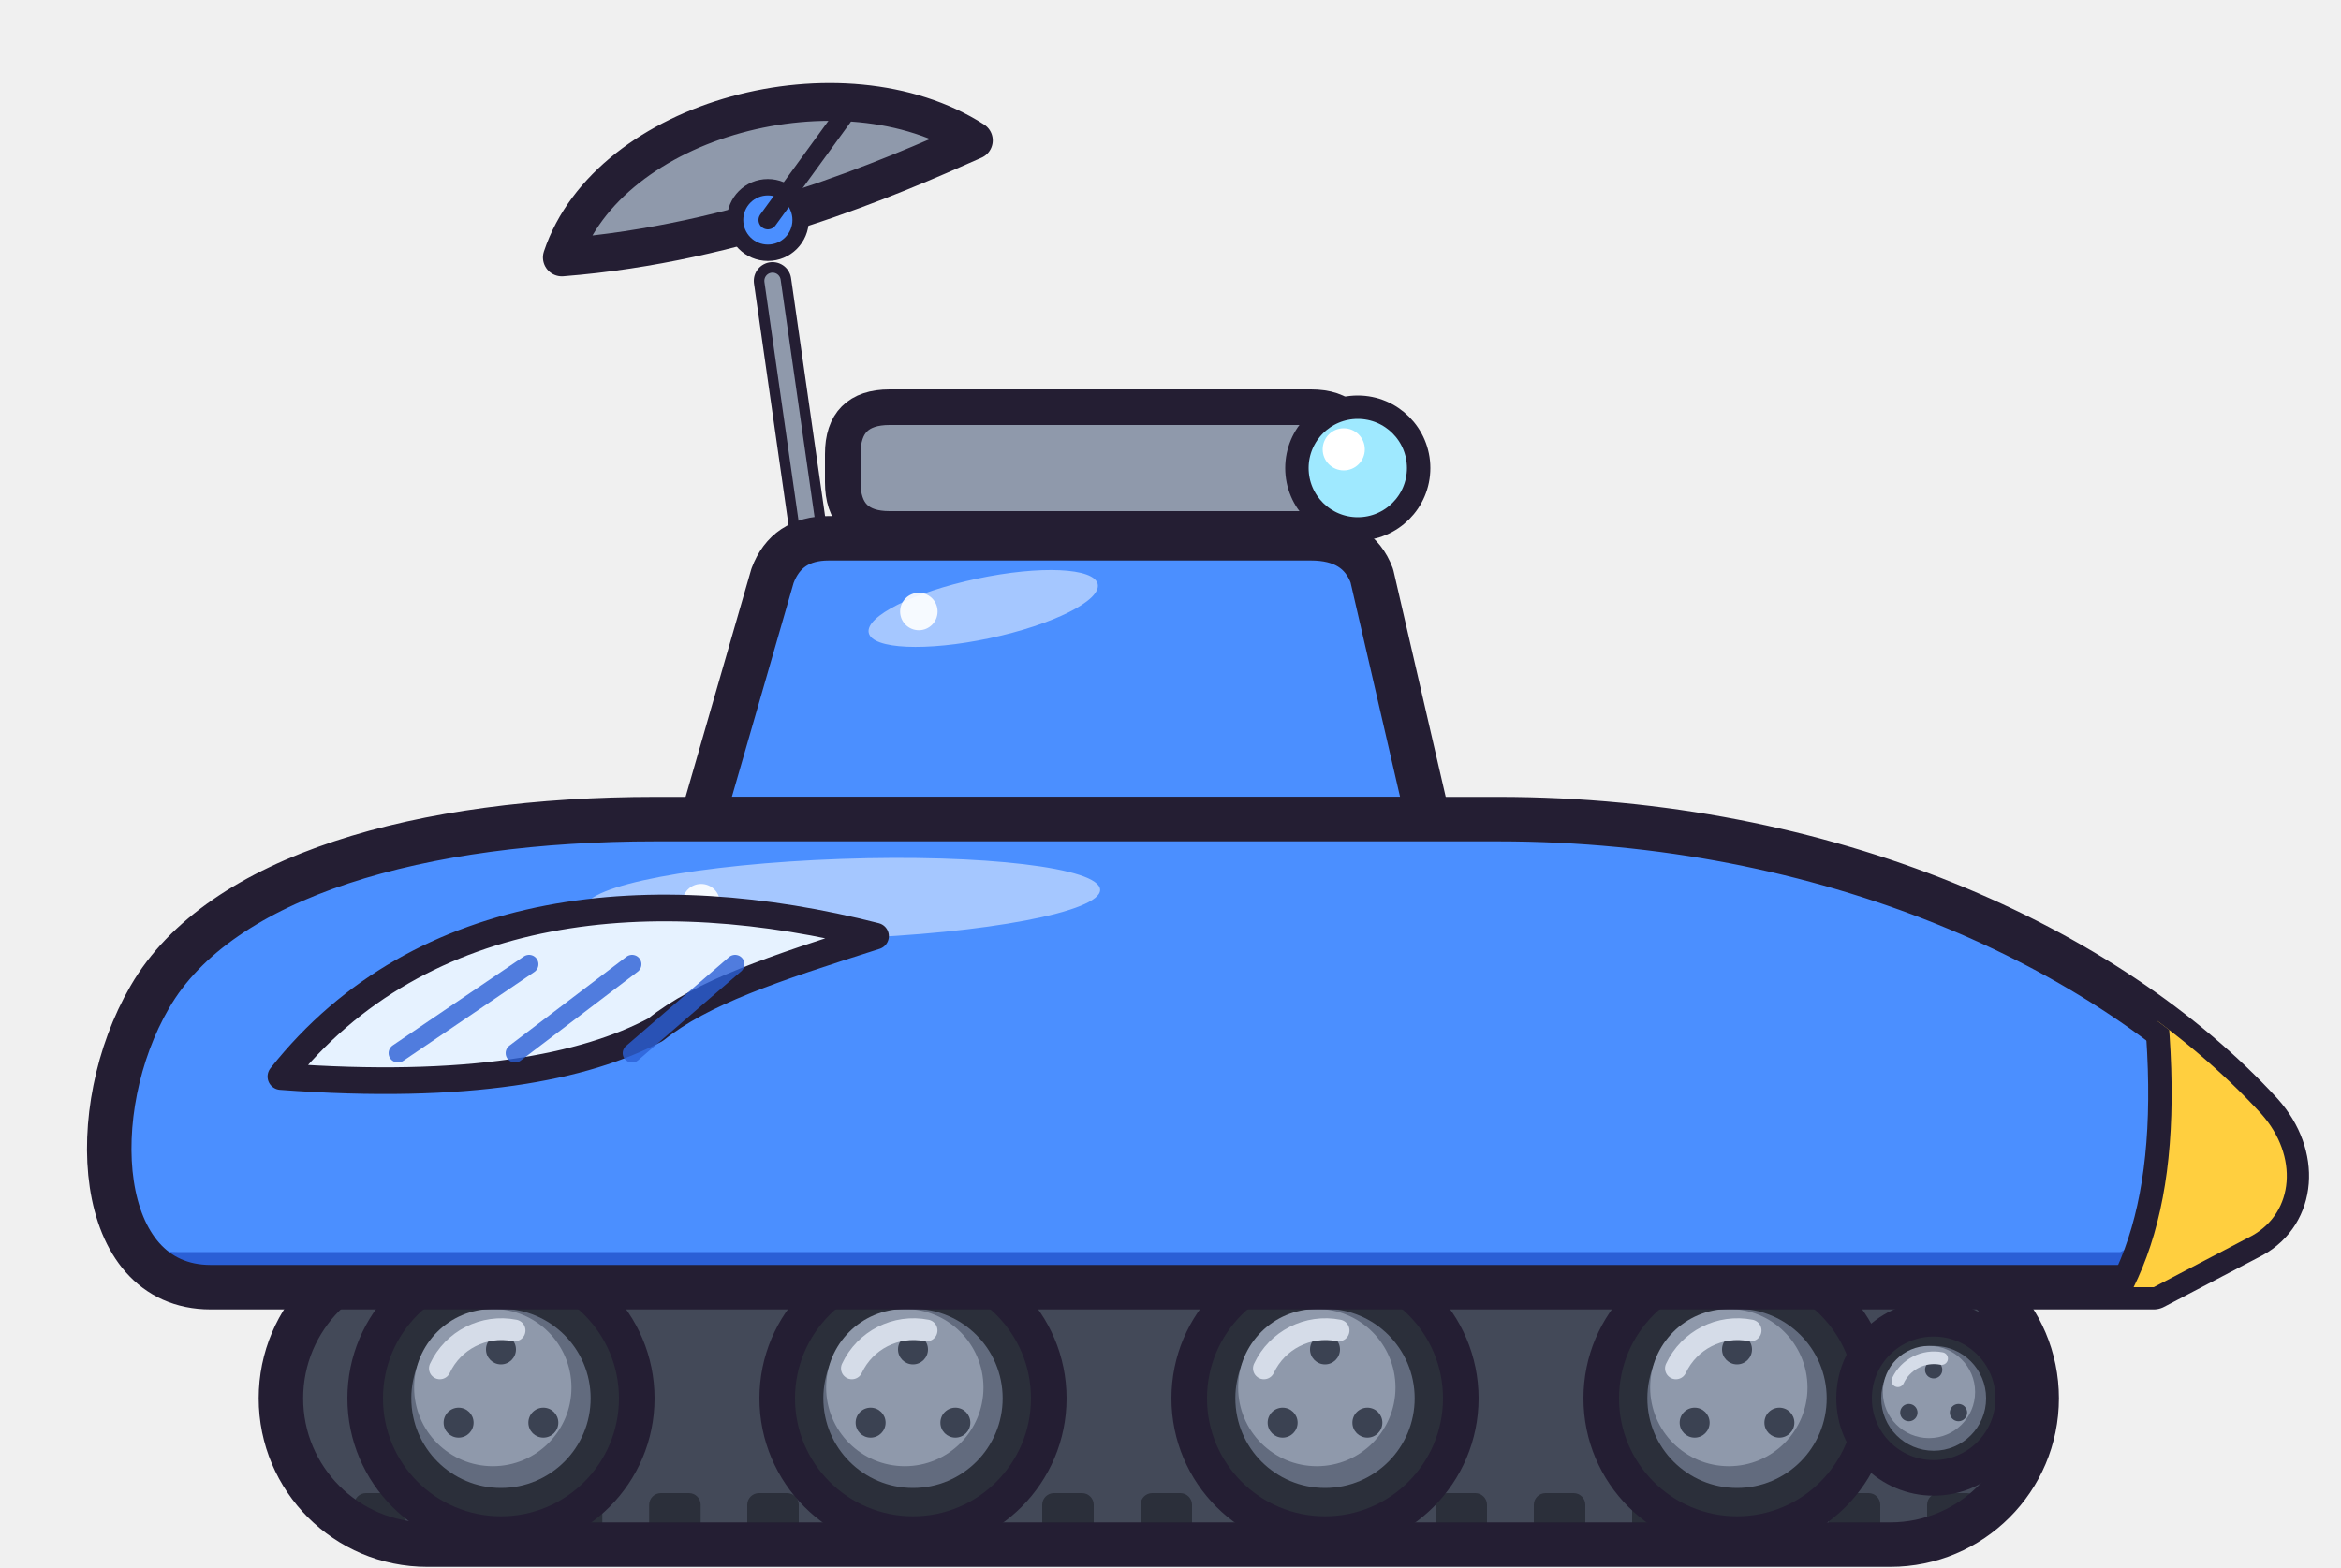
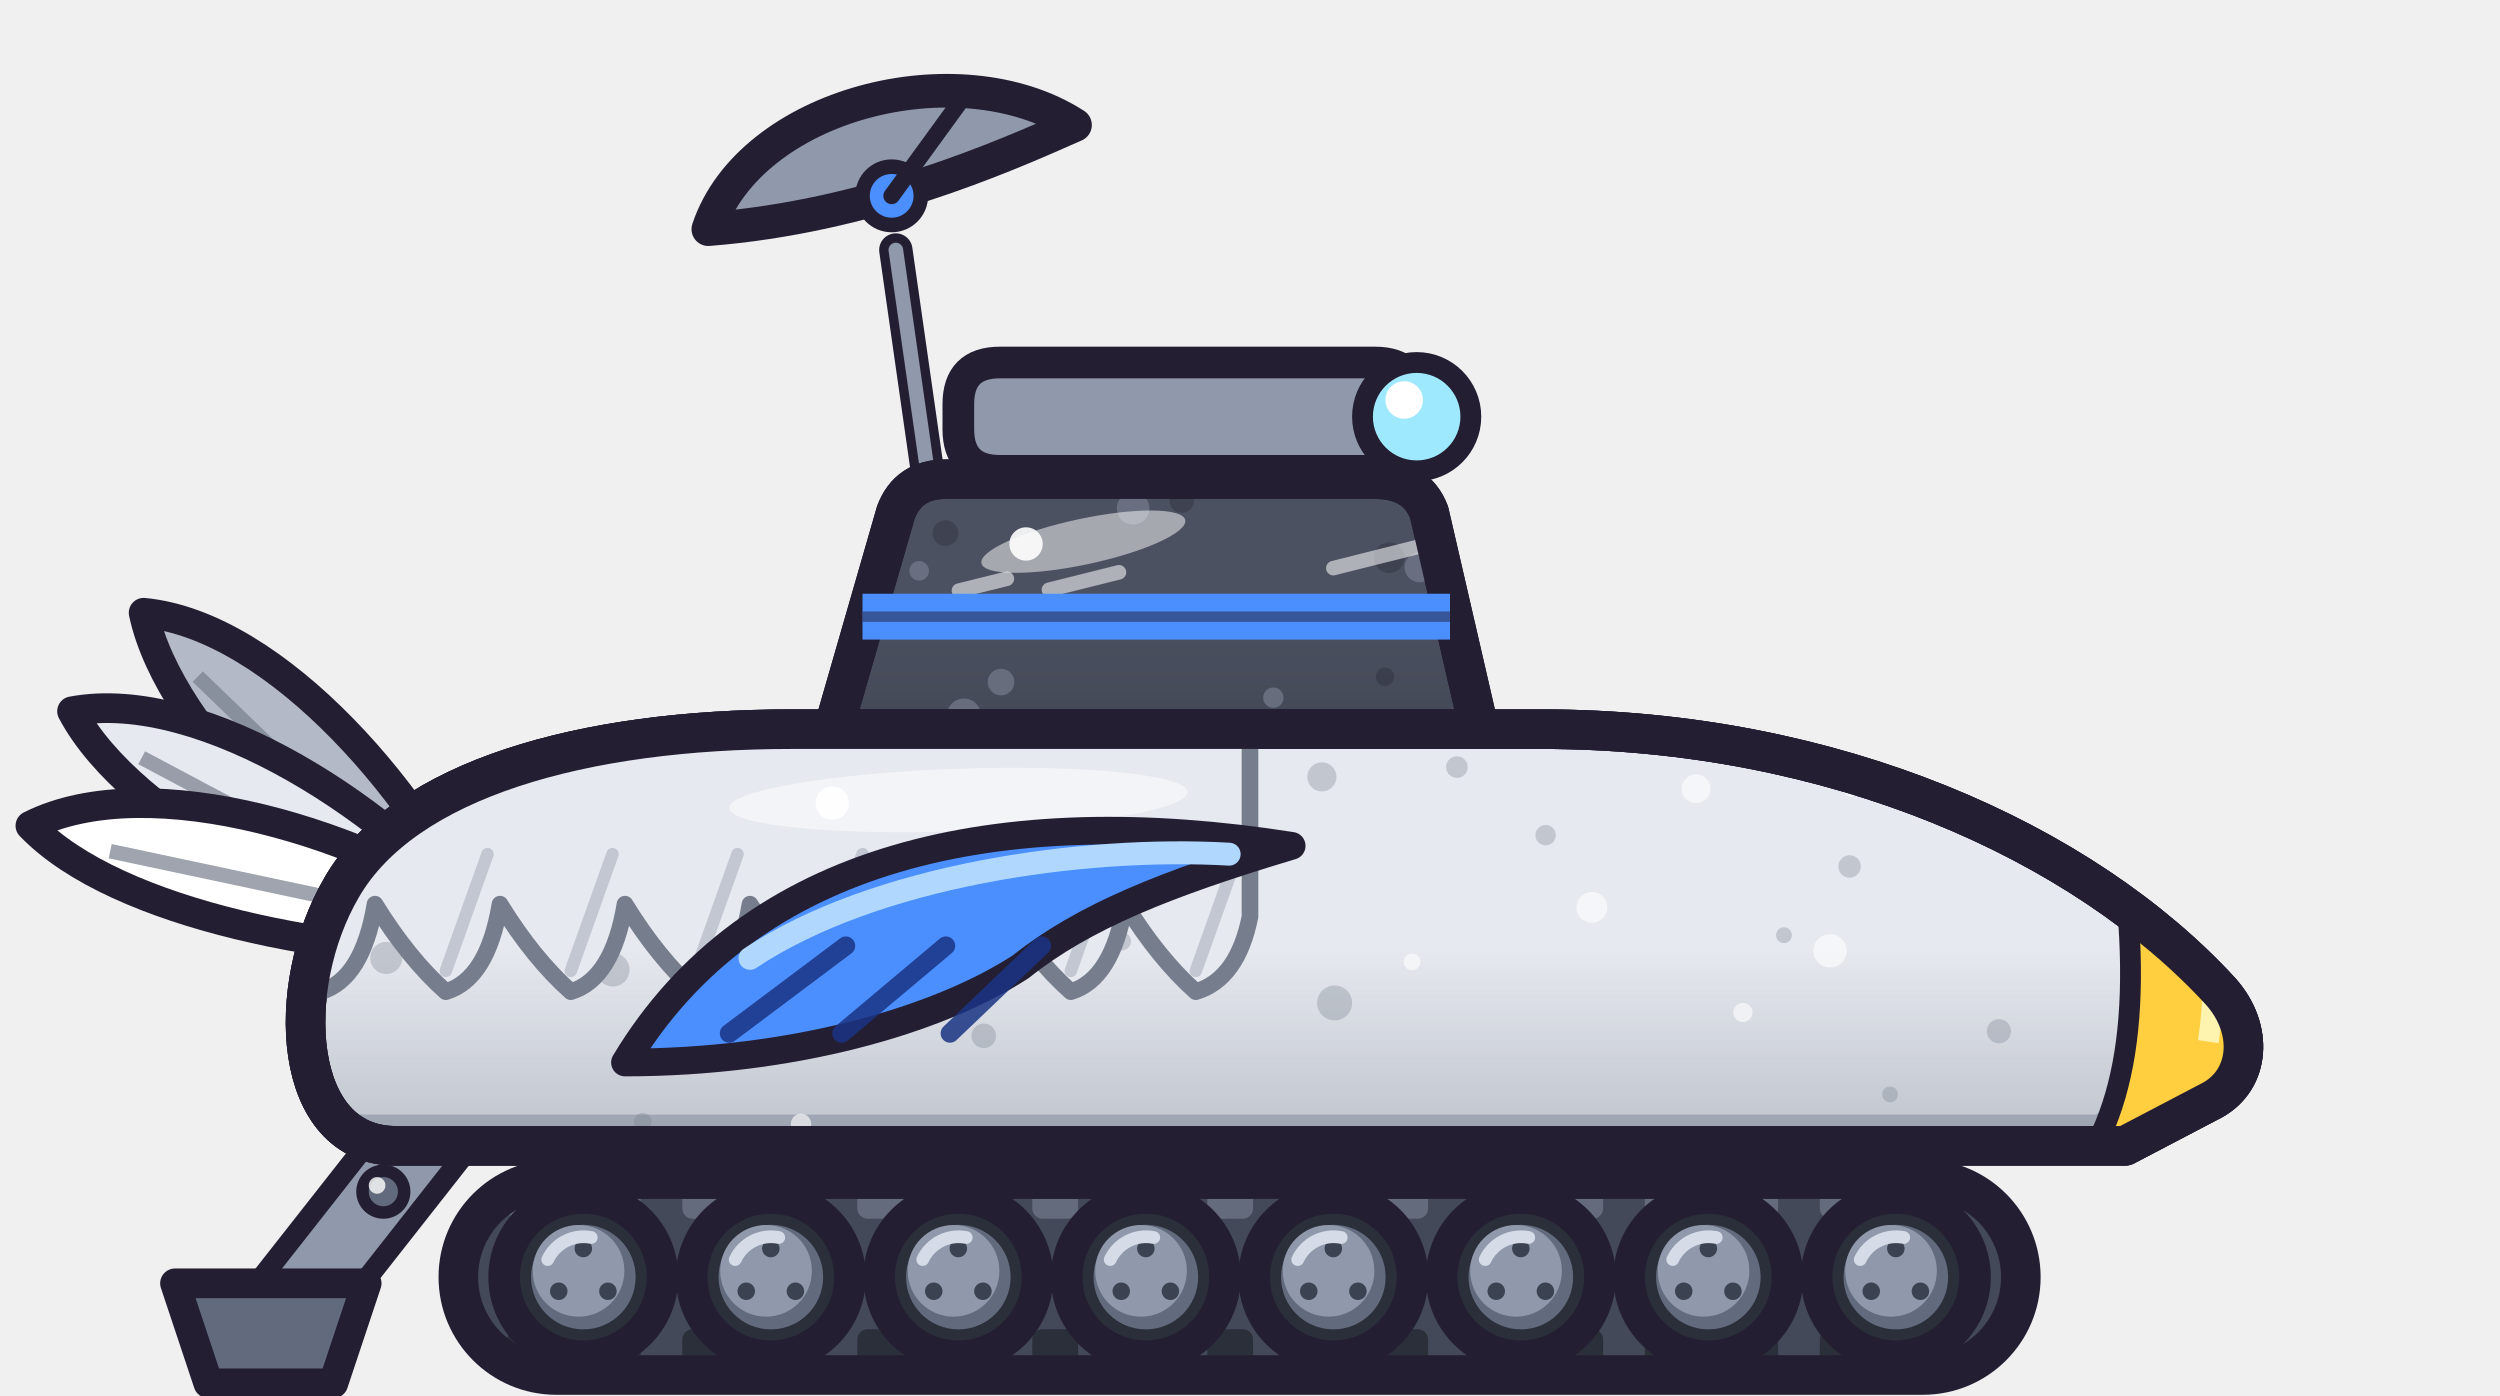
- <svg xmlns="http://www.w3.org/2000/svg" width="100" height="67" viewBox="-50 -66 100 67">
+ <svg xmlns="http://www.w3.org/2000/svg" width="120" height="67" viewBox="-60 -66 120 67">
  <defs>
    <clipPath id="a">
      <path d="M-26-55c2-6 12-8.6 17.6-5-3.6 1.6-10 4.4-17.6 5" />
    </clipPath>
    <clipPath id="b">
      <path d="m-20-31 3-10.4q.6-1.6 2.4-1.6H6q2 0 2.6 1.6L11-31Z" />
    </clipPath>
    <clipPath id="c">
+       <path d="m-20-31 3-10.4q.6-1.6 2.4-1.6H6q2 0 2.6 1.6L11-31Z" />
+     </clipPath>
+     <clipPath id="e">
      <path d="M-12-48.6H6q2 0 2 2v1.2q0 2-2 2h-18q-2 0-2-2v-1.2q0-2 2-2" />
    </clipPath>
-     <clipPath id="e">
+     <clipPath id="g">
      <path d="M-41-11c-5 0-5.4-7.6-2.6-12.4C-40.6-28.6-32-31-22-31h36c14 0 26 5.4 32.6 12.6 1.6 1.8 1.4 4.2-.4 5.2L42-11Z" />
    </clipPath>
-     <clipPath id="f">
+     <clipPath id="h">
      <path d="M-41-11c-5 0-5.4-7.6-2.6-12.4C-40.6-28.6-32-31-22-31h36c14 0 26 5.4 32.6 12.6 1.6 1.8 1.4 4.2-.4 5.2L42-11Z" />
    </clipPath>
+     <clipPath id="j">
+       <path d="M-41-11c-5 0-5.4-7.6-2.6-12.4C-40.6-28.6-32-31-22-31h36c14 0 26 5.4 32.6 12.6 1.6 1.8 1.4 4.2-.4 5.2L42-11Z" />
+     </clipPath>
+     <linearGradient id="d" x1="0" x2="0" y1="-43" y2="-31" gradientUnits="userSpaceOnUse">
+       <stop offset="0" stop-color="#22242f" stop-opacity="0" />
+       <stop offset=".5" stop-color="#22242f" stop-opacity="0" />
+       <stop offset="1" stop-color="#22242f" stop-opacity=".2" />
+     </linearGradient>
+     <linearGradient id="i" x1="0" x2="0" y1="-31" y2="-10" gradientUnits="userSpaceOnUse">
+       <stop offset="0" stop-color="#767d8c" stop-opacity="0" />
+       <stop offset=".5" stop-color="#767d8c" stop-opacity="0" />
+       <stop offset="1" stop-color="#767d8c" stop-opacity=".4" />
+     </linearGradient>
  </defs>
  <path stroke="#241e33" stroke-linecap="round" stroke-width="1.6" d="m-15-40-2-14" />
  <path stroke="#8f99ab" stroke-linecap="round" stroke-width=".7" d="m-15-40-2-14" />
  <g clip-path="url(#a)">
    <path fill="#626b7e" d="M-26-55c2-6 12-8.6 17.6-5-3.6 1.6-10 4.4-17.6 5" />
    <path fill="#d5dce8" d="M-26.8-56.2c2-6 12-8.6 17.6-5-3.6 1.6-10 4.4-17.6 5" />
    <path fill="#8f99ab" d="M-26.44-55.6c2-6 12-8.6 17.6-5-3.6 1.6-10 4.4-17.6 5" />
  </g>
  <path fill="none" stroke="#241e33" stroke-linejoin="round" stroke-width="1.615" d="M-26-55c2-6 12-8.6 17.6-5-3.6 1.6-10 4.4-17.6 5Z" />
  <circle cx="-17.2" cy="-56.6" r="1.4" fill="#4b8fff" stroke="#241e33" stroke-width=".7" />
  <path stroke="#241e33" stroke-linecap="round" stroke-width=".8" d="M-17.2-56.6-14-61" />
+   <path fill="#b3b9c6" stroke="#241e33" stroke-linejoin="round" stroke-width="1.425" d="M-36.561-20.61c-2.952-7.021-10.17-15.382-16.545-15.978 1.235 5.92 9.425 13.273 15.572 16.984Z" />
+   <path stroke="#767d8c" stroke-width=".7" d="m-39.717-23.102-10.79-10.42" opacity=".7" />
+   <path fill="#e6e9ef" stroke="#241e33" stroke-linejoin="round" stroke-width="1.425" d="M-36.234-21.061c-4.772-5.935-14.015-11.982-20.308-10.798 2.819 5.35 12.719 10.16 19.65 12.034Z" />
+   <path stroke="#767d8c" stroke-width=".7" d="m-39.954-22.586-13.244-7.042" opacity=".7" />
+   <path fill="#fff" stroke="#241e33" stroke-linejoin="round" stroke-width="1.425" d="M-36.044-21.584c-6.223-4.39-16.775-7.655-22.497-4.782 4.184 4.365 15.027 6.26 22.206 6.151Z" />
+   <path stroke="#767d8c" stroke-width=".7" d="m-40.04-22.025-14.672-3.118" opacity=".7" />
  <g clip-path="url(#b)">
-     <path fill="#2a5fd6" d="m-20-31 3-10.4q.6-1.6 2.4-1.6H6q2 0 2.6 1.6L11-31Z" />
-     <path fill="#b0d8ff" d="m-21.4-33 3-10.4q.6-1.6 2.4-1.6H4.6q2 0 2.6 1.6L9.6-33Z" />
-     <path fill="#4b8fff" d="m-20.62-31.7 3-10.4q.6-1.6 2.4-1.6h20.6q2 0 2.6 1.6l2.4 10.4Z" />
+     <path fill="#33364a" d="m-20-31 3-10.4q.6-1.6 2.4-1.6H6q2 0 2.6 1.6L11-31Z" />
+     <path fill="#7d8394" d="m-21.4-33 3-10.4q.6-1.6 2.4-1.6H4.6q2 0 2.6 1.6L9.6-33Z" />
+     <path fill="#4c5161" d="m-20.62-31.7 3-10.4q.6-1.6 2.4-1.6h20.6q2 0 2.6 1.6l2.4 10.4Z" />
  </g>
  <path fill="none" stroke="#241e33" stroke-linejoin="round" stroke-width="1.9" d="m-20-31 3-10.4q.6-1.6 2.4-1.6H6q2 0 2.6 1.6L11-31Z" />
-   <ellipse cx="-8" cy="-40" fill="#fff" opacity=".5" rx="5" ry="1.3" transform="rotate(-12 -8 -40)" />
-   <circle cx="-10.75" cy="-39.87" r=".8" fill="#fff" opacity=".9" />
  <g clip-path="url(#c)">
+     <path fill="url(#d)" d="M-20-43h31v12h-31z" />
+     <circle cx="-11.95" cy="-33.26" r=".64" fill="#7d8394" opacity=".6" />
+     <circle cx="-18.81" cy="-40.21" r=".67" fill="#22242f" opacity=".32" />
+     <circle cx="-3.28" cy="-41.97" r=".59" fill="#22242f" opacity=".32" />
+     <circle cx="-13.73" cy="-31.65" r=".82" fill="#7d8394" opacity=".6" />
+     <circle cx="-18.45" cy="-40.13" r=".65" fill="#7d8394" opacity=".6" />
+     <circle cx="1.12" cy="-32.51" r=".49" fill="#7d8394" opacity=".6" />
+     <circle cx="-14.62" cy="-40.41" r=".62" fill="#22242f" opacity=".32" />
+     <circle cx="6.48" cy="-33.52" r=".44" fill="#22242f" opacity=".32" />
+     <circle cx="-15.88" cy="-38.6" r=".47" fill="#7d8394" opacity=".6" />
+     <circle cx="6.68" cy="-39.23" r=".74" fill="#22242f" opacity=".32" />
+     <circle cx="8.14" cy="-38.77" r=".72" fill="#7d8394" opacity=".6" />
+     <circle cx="8.58" cy="-41.68" r=".51" fill="#7d8394" opacity=".6" />
+     <circle cx="-5.61" cy="-41.6" r=".78" fill="#7d8394" opacity=".6" />
+     <circle cx="10.3" cy="-41.45" r=".55" fill="#7d8394" opacity=".6" />
+     <path stroke="#fff" stroke-linecap="round" stroke-width=".7" d="m-9.65-37.69 3.36-.84M4-38.73l4.02-1.01M-13.97-37.65l2.3-.57" opacity=".55" />
+   </g>
+   <path fill="none" stroke="#241e33" stroke-linejoin="round" stroke-width="1.9" d="m-20-31 3-10.4q.6-1.6 2.4-1.6H6q2 0 2.6 1.6L11-31Z" />
+   <path stroke="#4b8fff" stroke-width="2.2" d="M-18.6-36.4H9.6" />
+   <path stroke="#241e33" stroke-width=".5" d="M-18.6-36.4H9.6" opacity=".5" />
+   <ellipse cx="-8" cy="-40" fill="#fff" opacity=".5" rx="5" ry="1.1" transform="rotate(-12 -8 -40)" />
+   <circle cx="-10.75" cy="-39.89" r=".8" fill="#fff" opacity=".9" />
+   <g clip-path="url(#e)">
    <path fill="#626b7e" d="M-12-48.6H6q2 0 2 2v1.2q0 2-2 2h-18q-2 0-2-2v-1.2q0-2 2-2" />
    <path fill="#d5dce8" d="M-12.6-49.6h18q2 0 2 2v1.2q0 2-2 2h-18q-2 0-2-2v-1.2q0-2 2-2" />
    <path fill="#8f99ab" d="M-12.3-49.1h18q2 0 2 2v1.2q0 2-2 2h-18q-2 0-2-2v-1.2q0-2 2-2" />
  </g>
  <path fill="none" stroke="#241e33" stroke-linejoin="round" stroke-width="1.52" d="M-12-48.6H6q2 0 2 2v1.2q0 2-2 2h-18q-2 0-2-2v-1.2q0-2 2-2Z" />
  <circle cx="8" cy="-46" r="2.6" fill="#9fe9ff" stroke="#241e33" />
  <circle cx="7.4" cy="-46.8" r=".9" fill="#fff" />
-   <clipPath id="d">
-     <path d="M-31.75-12.5h62.5a6.25 6.25 0 0 1 0 12.5h-62.5a6.25 6.25 0 0 1 0-12.5" />
+   <path stroke="#241e33" stroke-linecap="round" stroke-width="5" d="M-36-16-47-2" />
+   <path stroke="#8f99ab" stroke-linecap="round" stroke-width="3" d="M-36-16-47-2" />
+   <path fill="#626b7e" stroke="#241e33" stroke-linejoin="round" stroke-width="1.425" d="M-51.6-4.4h9.2L-44 .4h-6Z" />
+   <circle cx="-41.6" cy="-8.8" r="1" fill="#626b7e" stroke="#241e33" stroke-width=".6" />
+   <circle cx="-41.9" cy="-9.1" r=".4" fill="#fff" opacity=".8" />
+   <clipPath id="f">
+     <path d="M-33.3-9.4h65.6a4.7 4.7 0 0 1 0 9.4h-65.6a4.7 4.7 0 0 1 0-9.4" />
  </clipPath>
-   <path fill="#434958" d="M-31.75-12.5h62.5a6.25 6.25 0 0 1 0 12.5h-62.5a6.25 6.25 0 0 1 0-12.5" />
-   <g clip-path="url(#d)">
-     <rect width="2.2" height="2.2" x="-34.87" y="-2.2" fill="#2b2f3a" rx=".5" />
-     <rect width="2.2" height="1.6" x="-34.87" y="-12.2" fill="#646b7c" rx=".5" />
-     <rect width="2.2" height="2.2" x="-30.67" y="-2.2" fill="#2b2f3a" rx=".5" />
-     <rect width="2.2" height="1.6" x="-30.67" y="-12.2" fill="#646b7c" rx=".5" />
-     <rect width="2.2" height="2.2" x="-26.47" y="-2.2" fill="#2b2f3a" rx=".5" />
-     <rect width="2.2" height="1.6" x="-26.47" y="-12.2" fill="#646b7c" rx=".5" />
-     <rect width="2.2" height="2.2" x="-22.27" y="-2.2" fill="#2b2f3a" rx=".5" />
-     <rect width="2.2" height="1.6" x="-22.27" y="-12.2" fill="#646b7c" rx=".5" />
-     <rect width="2.2" height="2.2" x="-18.08" y="-2.2" fill="#2b2f3a" rx=".5" />
-     <rect width="2.2" height="1.6" x="-18.08" y="-12.2" fill="#646b7c" rx=".5" />
-     <rect width="2.2" height="2.2" x="-13.88" y="-2.2" fill="#2b2f3a" rx=".5" />
-     <rect width="2.2" height="1.6" x="-13.88" y="-12.2" fill="#646b7c" rx=".5" />
-     <rect width="2.2" height="2.2" x="-9.68" y="-2.2" fill="#2b2f3a" rx=".5" />
-     <rect width="2.2" height="1.6" x="-9.68" y="-12.2" fill="#646b7c" rx=".5" />
-     <rect width="2.2" height="2.2" x="-5.48" y="-2.2" fill="#2b2f3a" rx=".5" />
-     <rect width="2.2" height="1.6" x="-5.48" y="-12.2" fill="#646b7c" rx=".5" />
-     <rect width="2.2" height="2.2" x="-1.28" y="-2.2" fill="#2b2f3a" rx=".5" />
-     <rect width="2.2" height="1.6" x="-1.28" y="-12.2" fill="#646b7c" rx=".5" />
-     <rect width="2.2" height="2.2" x="2.92" y="-2.2" fill="#2b2f3a" rx=".5" />
-     <rect width="2.2" height="1.6" x="2.92" y="-12.2" fill="#646b7c" rx=".5" />
-     <rect width="2.2" height="2.2" x="7.12" y="-2.2" fill="#2b2f3a" rx=".5" />
-     <rect width="2.2" height="1.6" x="7.12" y="-12.2" fill="#646b7c" rx=".5" />
-     <rect width="2.2" height="2.2" x="11.32" y="-2.2" fill="#2b2f3a" rx=".5" />
-     <rect width="2.2" height="1.6" x="11.32" y="-12.2" fill="#646b7c" rx=".5" />
-     <rect width="2.2" height="2.2" x="15.52" y="-2.2" fill="#2b2f3a" rx=".5" />
-     <rect width="2.2" height="1.6" x="15.52" y="-12.2" fill="#646b7c" rx=".5" />
-     <rect width="2.2" height="2.2" x="19.72" y="-2.2" fill="#2b2f3a" rx=".5" />
-     <rect width="2.2" height="1.6" x="19.72" y="-12.2" fill="#646b7c" rx=".5" />
-     <rect width="2.2" height="2.2" x="23.92" y="-2.2" fill="#2b2f3a" rx=".5" />
-     <rect width="2.2" height="1.6" x="23.92" y="-12.2" fill="#646b7c" rx=".5" />
-     <rect width="2.2" height="2.2" x="28.12" y="-2.2" fill="#2b2f3a" rx=".5" />
-     <rect width="2.2" height="1.6" x="28.12" y="-12.2" fill="#646b7c" rx=".5" />
-     <rect width="2.2" height="2.2" x="32.32" y="-2.2" fill="#2b2f3a" rx=".5" />
-     <rect width="2.2" height="1.6" x="32.32" y="-12.2" fill="#646b7c" rx=".5" />
-   </g>
-   <path fill="none" stroke="#241e33" stroke-width="1.9" d="M-31.75-12.5h62.5a6.25 6.25 0 0 1 0 12.5h-62.5a6.25 6.25 0 0 1 0-12.5Z" />
-   <circle cx="-28.6" cy="-6.25" r="5.8" fill="#2b2f3a" stroke="#241e33" stroke-width="1.52" />
-   <circle cx="-28.6" cy="-6.25" r="3.83" fill="#626b7e" />
-   <circle cx="-28.95" cy="-6.71" r="3.36" fill="#8f99ab" />
-   <circle cx="-28.6" cy="-8.34" r=".64" fill="#3b4252" />
-   <circle cx="-26.79" cy="-5.21" r=".64" fill="#3b4252" />
-   <circle cx="-30.41" cy="-5.21" r=".64" fill="#3b4252" />
-   <path fill="none" stroke="#d5dce8" stroke-linecap="round" stroke-width=".93" d="M-31.21-7.53a2.9 2.9 0 0 1 3.19-1.62" />
-   <circle cx="-11" cy="-6.25" r="5.8" fill="#2b2f3a" stroke="#241e33" stroke-width="1.52" />
-   <circle cx="-11" cy="-6.25" r="3.83" fill="#626b7e" />
-   <circle cx="-11.35" cy="-6.71" r="3.36" fill="#8f99ab" />
-   <circle cx="-11" cy="-8.34" r=".64" fill="#3b4252" />
-   <circle cx="-9.19" cy="-5.21" r=".64" fill="#3b4252" />
-   <circle cx="-12.81" cy="-5.21" r=".64" fill="#3b4252" />
-   <path fill="none" stroke="#d5dce8" stroke-linecap="round" stroke-width=".93" d="M-13.61-7.53a2.9 2.9 0 0 1 3.19-1.62" />
-   <circle cx="6.6" cy="-6.25" r="5.8" fill="#2b2f3a" stroke="#241e33" stroke-width="1.52" />
-   <circle cx="6.6" cy="-6.25" r="3.83" fill="#626b7e" />
-   <circle cx="6.25" cy="-6.71" r="3.36" fill="#8f99ab" />
-   <circle cx="6.6" cy="-8.34" r=".64" fill="#3b4252" />
-   <circle cx="8.41" cy="-5.21" r=".64" fill="#3b4252" />
-   <circle cx="4.79" cy="-5.21" r=".64" fill="#3b4252" />
-   <path fill="none" stroke="#d5dce8" stroke-linecap="round" stroke-width=".93" d="M3.99-7.53a2.9 2.9 0 0 1 3.19-1.62" />
-   <circle cx="24.2" cy="-6.25" r="5.8" fill="#2b2f3a" stroke="#241e33" stroke-width="1.52" />
-   <circle cx="24.2" cy="-6.25" r="3.83" fill="#626b7e" />
-   <circle cx="23.85" cy="-6.71" r="3.36" fill="#8f99ab" />
-   <circle cx="24.2" cy="-8.34" r=".64" fill="#3b4252" />
-   <circle cx="26.01" cy="-5.21" r=".64" fill="#3b4252" />
-   <circle cx="22.39" cy="-5.21" r=".64" fill="#3b4252" />
-   <path fill="none" stroke="#d5dce8" stroke-linecap="round" stroke-width=".93" d="M21.59-7.53a2.9 2.9 0 0 1 3.19-1.62" />
-   <circle cx="32.6" cy="-6.25" r="3.4" fill="#2b2f3a" stroke="#241e33" stroke-width="1.52" />
-   <circle cx="32.6" cy="-6.25" r="2.24" fill="#626b7e" />
-   <circle cx="32.4" cy="-6.52" r="1.97" fill="#8f99ab" />
-   <circle cx="32.6" cy="-7.47" r=".37" fill="#3b4252" />
-   <circle cx="33.66" cy="-5.64" r=".37" fill="#3b4252" />
-   <circle cx="31.54" cy="-5.64" r=".37" fill="#3b4252" />
-   <path fill="none" stroke="#d5dce8" stroke-linecap="round" stroke-width=".54" d="M31.07-7a1.7 1.7 0 0 1 1.87-.95" />
-   <g clip-path="url(#e)">
-     <path fill="#2a5fd6" d="M-41-11c-5 0-5.4-7.6-2.6-12.4C-40.6-28.6-32-31-22-31h36c14 0 26 5.4 32.6 12.6 1.6 1.8 1.4 4.2-.4 5.2L42-11Z" />
-     <path fill="#b0d8ff" d="M-43.2-13.8c-5 0-5.4-7.6-2.6-12.4 3-5.2 11.6-7.6 21.6-7.6h36c14 0 26 5.4 32.6 12.6C46-19.4 45.8-17 44-16l-4.2 2.2Z" />
-     <path fill="#4b8fff" d="M-42.42-12.5c-5 0-5.4-7.6-2.6-12.4 3-5.2 11.6-7.6 21.6-7.6h36c14 0 26 5.4 32.6 12.6 1.6 1.8 1.4 4.2-.4 5.2l-4.2 2.2Z" />
+   <path fill="#434958" d="M-33.3-9.4h65.6a4.7 4.7 0 0 1 0 9.4h-65.6a4.7 4.7 0 0 1 0-9.4" />
+   <g clip-path="url(#f)">
+     <rect width="2.2" height="2.2" x="-35.65" y="-2.2" fill="#2b2f3a" rx=".5" />
+     <rect width="2.2" height="1.6" x="-35.65" y="-9.1" fill="#646b7c" rx=".5" />
+     <rect width="2.2" height="2.2" x="-31.45" y="-2.2" fill="#2b2f3a" rx=".5" />
+     <rect width="2.2" height="1.6" x="-31.45" y="-9.1" fill="#646b7c" rx=".5" />
+     <rect width="2.2" height="2.2" x="-27.25" y="-2.2" fill="#2b2f3a" rx=".5" />
+     <rect width="2.2" height="1.6" x="-27.25" y="-9.1" fill="#646b7c" rx=".5" />
+     <rect width="2.2" height="2.2" x="-23.05" y="-2.2" fill="#2b2f3a" rx=".5" />
+     <rect width="2.2" height="1.6" x="-23.05" y="-9.1" fill="#646b7c" rx=".5" />
+     <rect width="2.2" height="2.2" x="-18.85" y="-2.2" fill="#2b2f3a" rx=".5" />
+     <rect width="2.2" height="1.6" x="-18.85" y="-9.1" fill="#646b7c" rx=".5" />
+     <rect width="2.2" height="2.2" x="-14.65" y="-2.2" fill="#2b2f3a" rx=".5" />
+     <rect width="2.2" height="1.6" x="-14.65" y="-9.1" fill="#646b7c" rx=".5" />
+     <rect width="2.2" height="2.2" x="-10.45" y="-2.2" fill="#2b2f3a" rx=".5" />
+     <rect width="2.2" height="1.6" x="-10.45" y="-9.1" fill="#646b7c" rx=".5" />
+     <rect width="2.2" height="2.2" x="-6.25" y="-2.2" fill="#2b2f3a" rx=".5" />
+     <rect width="2.2" height="1.6" x="-6.25" y="-9.1" fill="#646b7c" rx=".5" />
+     <rect width="2.2" height="2.2" x="-2.05" y="-2.2" fill="#2b2f3a" rx=".5" />
+     <rect width="2.2" height="1.6" x="-2.05" y="-9.1" fill="#646b7c" rx=".5" />
+     <rect width="2.2" height="2.2" x="2.15" y="-2.2" fill="#2b2f3a" rx=".5" />
+     <rect width="2.2" height="1.6" x="2.15" y="-9.1" fill="#646b7c" rx=".5" />
+     <rect width="2.2" height="2.2" x="6.35" y="-2.2" fill="#2b2f3a" rx=".5" />
+     <rect width="2.2" height="1.6" x="6.35" y="-9.1" fill="#646b7c" rx=".5" />
+     <rect width="2.2" height="2.2" x="10.55" y="-2.2" fill="#2b2f3a" rx=".5" />
+     <rect width="2.2" height="1.6" x="10.55" y="-9.1" fill="#646b7c" rx=".5" />
+     <rect width="2.2" height="2.2" x="14.75" y="-2.2" fill="#2b2f3a" rx=".5" />
+     <rect width="2.2" height="1.6" x="14.75" y="-9.1" fill="#646b7c" rx=".5" />
+     <rect width="2.2" height="2.2" x="18.95" y="-2.2" fill="#2b2f3a" rx=".5" />
+     <rect width="2.2" height="1.6" x="18.95" y="-9.1" fill="#646b7c" rx=".5" />
+     <rect width="2.2" height="2.2" x="23.15" y="-2.2" fill="#2b2f3a" rx=".5" />
+     <rect width="2.2" height="1.6" x="23.15" y="-9.1" fill="#646b7c" rx=".5" />
+     <rect width="2.2" height="2.2" x="27.35" y="-2.2" fill="#2b2f3a" rx=".5" />
+     <rect width="2.2" height="1.6" x="27.35" y="-9.1" fill="#646b7c" rx=".5" />
+     <rect width="2.2" height="2.2" x="31.55" y="-2.2" fill="#2b2f3a" rx=".5" />
+     <rect width="2.2" height="1.6" x="31.55" y="-9.1" fill="#646b7c" rx=".5" />
+   </g>
+   <path fill="none" stroke="#241e33" stroke-width="1.9" d="M-33.3-9.4h65.6a4.7 4.7 0 0 1 0 9.4h-65.6a4.7 4.7 0 0 1 0-9.4Z" />
+   <circle cx="-32" cy="-4.7" r="3.8" fill="#2b2f3a" stroke="#241e33" stroke-width="1.52" />
+   <circle cx="-32" cy="-4.7" r="2.51" fill="#626b7e" />
+   <circle cx="-32.23" cy="-5" r="2.2" fill="#8f99ab" />
+   <circle cx="-32" cy="-6.07" r=".42" fill="#3b4252" />
+   <circle cx="-30.82" cy="-4.02" r=".42" fill="#3b4252" />
+   <circle cx="-33.18" cy="-4.02" r=".42" fill="#3b4252" />
+   <path fill="none" stroke="#d5dce8" stroke-linecap="round" stroke-width=".61" d="M-33.71-5.54a1.9 1.9 0 0 1 2.09-1.06" />
+   <circle cx="-23" cy="-4.7" r="3.8" fill="#2b2f3a" stroke="#241e33" stroke-width="1.52" />
+   <circle cx="-23" cy="-4.7" r="2.51" fill="#626b7e" />
+   <circle cx="-23.23" cy="-5" r="2.2" fill="#8f99ab" />
+   <circle cx="-23" cy="-6.07" r=".42" fill="#3b4252" />
+   <circle cx="-21.82" cy="-4.02" r=".42" fill="#3b4252" />
+   <circle cx="-24.18" cy="-4.02" r=".42" fill="#3b4252" />
+   <path fill="none" stroke="#d5dce8" stroke-linecap="round" stroke-width=".61" d="M-24.71-5.54a1.9 1.9 0 0 1 2.09-1.06" />
+   <circle cx="-14" cy="-4.7" r="3.8" fill="#2b2f3a" stroke="#241e33" stroke-width="1.52" />
+   <circle cx="-14" cy="-4.7" r="2.51" fill="#626b7e" />
+   <circle cx="-14.23" cy="-5" r="2.2" fill="#8f99ab" />
+   <circle cx="-14" cy="-6.07" r=".42" fill="#3b4252" />
+   <circle cx="-12.82" cy="-4.02" r=".42" fill="#3b4252" />
+   <circle cx="-15.18" cy="-4.02" r=".42" fill="#3b4252" />
+   <path fill="none" stroke="#d5dce8" stroke-linecap="round" stroke-width=".61" d="M-15.71-5.54a1.9 1.9 0 0 1 2.09-1.06" />
+   <circle cx="-5" cy="-4.7" r="3.8" fill="#2b2f3a" stroke="#241e33" stroke-width="1.52" />
+   <circle cx="-5" cy="-4.7" r="2.51" fill="#626b7e" />
+   <circle cx="-5.23" cy="-5" r="2.2" fill="#8f99ab" />
+   <circle cx="-5" cy="-6.07" r=".42" fill="#3b4252" />
+   <circle cx="-3.82" cy="-4.02" r=".42" fill="#3b4252" />
+   <circle cx="-6.18" cy="-4.02" r=".42" fill="#3b4252" />
+   <path fill="none" stroke="#d5dce8" stroke-linecap="round" stroke-width=".61" d="M-6.71-5.54A1.9 1.9 0 0 1-4.62-6.6" />
+   <circle cx="4" cy="-4.7" r="3.8" fill="#2b2f3a" stroke="#241e33" stroke-width="1.52" />
+   <circle cx="4" cy="-4.7" r="2.51" fill="#626b7e" />
+   <circle cx="3.77" cy="-5" r="2.2" fill="#8f99ab" />
+   <circle cx="4" cy="-6.07" r=".42" fill="#3b4252" />
+   <circle cx="5.18" cy="-4.02" r=".42" fill="#3b4252" />
+   <circle cx="2.82" cy="-4.02" r=".42" fill="#3b4252" />
+   <path fill="none" stroke="#d5dce8" stroke-linecap="round" stroke-width=".61" d="M2.29-5.54A1.9 1.9 0 0 1 4.38-6.6" />
+   <circle cx="13" cy="-4.7" r="3.8" fill="#2b2f3a" stroke="#241e33" stroke-width="1.52" />
+   <circle cx="13" cy="-4.7" r="2.51" fill="#626b7e" />
+   <circle cx="12.77" cy="-5" r="2.2" fill="#8f99ab" />
+   <circle cx="13" cy="-6.07" r=".42" fill="#3b4252" />
+   <circle cx="14.18" cy="-4.02" r=".42" fill="#3b4252" />
+   <circle cx="11.82" cy="-4.02" r=".42" fill="#3b4252" />
+   <path fill="none" stroke="#d5dce8" stroke-linecap="round" stroke-width=".61" d="M11.29-5.54a1.9 1.9 0 0 1 2.09-1.06" />
+   <circle cx="22" cy="-4.7" r="3.8" fill="#2b2f3a" stroke="#241e33" stroke-width="1.52" />
+   <circle cx="22" cy="-4.7" r="2.51" fill="#626b7e" />
+   <circle cx="21.77" cy="-5" r="2.2" fill="#8f99ab" />
+   <circle cx="22" cy="-6.07" r=".42" fill="#3b4252" />
+   <circle cx="23.18" cy="-4.02" r=".42" fill="#3b4252" />
+   <circle cx="20.82" cy="-4.02" r=".42" fill="#3b4252" />
+   <path fill="none" stroke="#d5dce8" stroke-linecap="round" stroke-width=".61" d="M20.29-5.54a1.9 1.9 0 0 1 2.09-1.06" />
+   <circle cx="31" cy="-4.7" r="3.8" fill="#2b2f3a" stroke="#241e33" stroke-width="1.52" />
+   <circle cx="31" cy="-4.7" r="2.51" fill="#626b7e" />
+   <circle cx="30.77" cy="-5" r="2.2" fill="#8f99ab" />
+   <circle cx="31" cy="-6.07" r=".42" fill="#3b4252" />
+   <circle cx="32.18" cy="-4.02" r=".42" fill="#3b4252" />
+   <circle cx="29.82" cy="-4.02" r=".42" fill="#3b4252" />
+   <path fill="none" stroke="#d5dce8" stroke-linecap="round" stroke-width=".61" d="M29.29-5.54a1.9 1.9 0 0 1 2.09-1.06" />
+   <g clip-path="url(#g)">
+     <path fill="#b3b9c6" d="M-41-11c-5 0-5.4-7.6-2.6-12.4C-40.6-28.6-32-31-22-31h36c14 0 26 5.4 32.6 12.6 1.6 1.8 1.4 4.2-.4 5.2L42-11Z" />
+     <path fill="#fff" d="M-43.2-13.8c-5 0-5.4-7.6-2.6-12.4 3-5.2 11.6-7.6 21.6-7.6h36c14 0 26 5.4 32.6 12.6C46-19.4 45.8-17 44-16l-4.2 2.2Z" />
+     <path fill="#e6e9ef" d="M-42.42-12.5c-5 0-5.4-7.6-2.6-12.4 3-5.2 11.6-7.6 21.6-7.6h36c14 0 26 5.4 32.6 12.6 1.6 1.8 1.4 4.2-.4 5.2l-4.2 2.2Z" />
  </g>
  <path fill="none" stroke="#241e33" stroke-linejoin="round" stroke-width="1.9" d="M-41-11c-5 0-5.4-7.6-2.6-12.4C-40.6-28.6-32-31-22-31h36c14 0 26 5.4 32.6 12.6 1.6 1.8 1.4 4.2-.4 5.2L42-11Z" />
-   <g clip-path="url(#f)">
+   <g clip-path="url(#h)">
+     <path fill="url(#i)" d="M-46-31h94v21h-94z" />
+     <circle cx="-21.55" cy="-12.05" r=".49" fill="#fff" opacity=".6" />
+     <circle cx="20.27" cy="-10.42" r=".38" fill="#767d8c" opacity=".32" />
+     <circle cx="-41.48" cy="-27.98" r=".81" fill="#767d8c" opacity=".32" />
+     <circle cx="-29.15" cy="-12.15" r=".43" fill="#767d8c" opacity=".32" />
+     <circle cx="-26.89" cy="-25.66" r=".8" fill="#fff" opacity=".6" />
+     <circle cx="-11.01" cy="-21.82" r=".83" fill="#fff" opacity=".6" />
+     <circle cx="-18.64" cy="-17.19" r=".42" fill="#767d8c" opacity=".32" />
+     <circle cx="16.41" cy="-22.45" r=".74" fill="#fff" opacity=".6" />
+     <circle cx="-36.96" cy="-10.56" r=".66" fill="#fff" opacity=".6" />
+     <circle cx="21.41" cy="-28.14" r=".69" fill="#fff" opacity=".6" />
+     <circle cx="14.19" cy="-25.91" r=".49" fill="#767d8c" opacity=".32" />
+     <circle cx="3.45" cy="-28.71" r=".7" fill="#767d8c" opacity=".32" />
+     <circle cx="25.63" cy="-21.11" r=".38" fill="#767d8c" opacity=".32" />
+     <circle cx="-43.38" cy="-11.87" r=".44" fill="#767d8c" opacity=".32" />
+     <circle cx="-21.63" cy="-20.85" r=".84" fill="#767d8c" opacity=".32" />
+     <circle cx="-19.99" cy="-20.75" r=".41" fill="#767d8c" opacity=".32" />
+     <circle cx="9.93" cy="-29.18" r=".52" fill="#767d8c" opacity=".32" />
+     <circle cx="-29.12" cy="-15.82" r=".66" fill="#fff" opacity=".6" />
+     <circle cx="-30.58" cy="-19.45" r=".8" fill="#767d8c" opacity=".32" />
+     <circle cx="28.78" cy="-24.41" r=".54" fill="#767d8c" opacity=".32" />
+     <circle cx="-34.39" cy="-22.67" r=".46" fill="#767d8c" opacity=".32" />
+     <circle cx="-27.5" cy="-10.47" r=".52" fill="#767d8c" opacity=".32" />
+     <circle cx="27.84" cy="-20.36" r=".8" fill="#fff" opacity=".6" />
+     <circle cx="37.92" cy="-10.95" r=".43" fill="#fff" opacity=".6" />
+     <circle cx="7.78" cy="-19.83" r=".4" fill="#fff" opacity=".6" />
+     <circle cx="30.72" cy="-13.47" r=".38" fill="#767d8c" opacity=".32" />
+     <circle cx="4.06" cy="-17.86" r=".84" fill="#767d8c" opacity=".32" />
+     <circle cx="35.95" cy="-16.5" r=".58" fill="#767d8c" opacity=".32" />
+     <circle cx="-6.15" cy="-20.82" r=".44" fill="#767d8c" opacity=".32" />
+     <circle cx="-41.46" cy="-20.02" r=".77" fill="#767d8c" opacity=".32" />
+     <circle cx="-12.78" cy="-16.28" r=".59" fill="#767d8c" opacity=".32" />
+     <circle cx="-37.4" cy="-30.5" r=".68" fill="#fff" opacity=".6" />
+     <circle cx="46.46" cy="-22.04" r=".55" fill="#767d8c" opacity=".32" />
+     <circle cx="23.66" cy="-17.4" r=".46" fill="#fff" opacity=".6" />
+     <circle cx="-17.84" cy="-23.5" r=".35" fill="#767d8c" opacity=".32" />
+     <circle cx="3.74" cy="-10.11" r=".69" fill="#767d8c" opacity=".32" />
+     <path stroke="#fff" stroke-linecap="round" stroke-width=".7" d="m39.67-28.89 3.12-.78M28.85-28.11l2.93-.73" opacity=".55" />
+   </g>
+   <path fill="none" stroke="#241e33" stroke-linejoin="round" stroke-width="1.9" d="M-41-11c-5 0-5.4-7.6-2.6-12.4C-40.6-28.6-32-31-22-31h36c14 0 26 5.4 32.6 12.6 1.6 1.8 1.4 4.2-.4 5.2L42-11Z" />
+   <g clip-path="url(#j)">
+     <path fill="#e6e9ef" stroke="#767d8c" stroke-linejoin="round" stroke-width=".8" d="M-47-32H0v10q-.6 3-2.6 3.6Q-4.4-20-6-22.6q-.6 3.6-2.6 4.2-1.8-1.6-3.4-4.2-.6 3.6-2.6 4.2-1.8-1.6-3.4-4.2-.6 3.6-2.6 4.2-1.8-1.6-3.4-4.2-.6 3.6-2.6 4.2-1.8-1.6-3.4-4.2-.6 3.6-2.6 4.2-1.8-1.6-3.4-4.2-.6 3.6-2.6 4.2-1.8-1.6-3.4-4.2-.6 3.6-2.6 4.2-1.8-1.6-3.4-4.2Z" />
+     <path stroke="#b3b9c6" stroke-linecap="round" stroke-width=".6" d="m-2.6-19.4 2-5.6M-8.6-19.4l2-5.6M-14.6-19.4l2-5.6M-20.6-19.4l2-5.6M-26.6-19.4l2-5.6M-32.6-19.4l2-5.6M-38.6-19.4l2-5.6M-44.6-19.4l2-5.6" opacity=".7" />
    <path fill="#ffcf3f" d="M41-30h9v20H40c2.6-4 3-10 1-20" />
+     <path fill="none" stroke="#fff3b0" d="M44-27c2 3 2.6 7 2 11" />
    <path fill="none" stroke="#241e33" d="M41-30c2 10 1.6 16-1 20" />
  </g>
-   <ellipse cx="-14" cy="-27.6" fill="#fff" opacity=".5" rx="11" ry="1.7" transform="rotate(-2 -14 -27.6)" />
-   <circle cx="-20.05" cy="-27.43" r=".8" fill="#fff" opacity=".9" />
-   <path fill="#e6f2ff" stroke="#241e33" stroke-linejoin="round" stroke-width="1.14" d="M-38-20c6-7.6 16-8.4 25.4-6-4.4 1.4-7.4 2.4-9.4 4-3 1.6-8 2.6-16 2Z" />
-   <path stroke="#2a5fd6" stroke-linecap="round" stroke-width=".8" d="m-33-21 5.6-3.8M-28-21l5-3.8M-23-21l4.4-3.8" opacity=".8" />
+   <path fill="none" stroke="#241e33" stroke-linejoin="round" stroke-width="1.9" d="M-41-11c-5 0-5.4-7.6-2.6-12.4C-40.6-28.6-32-31-22-31h36c14 0 26 5.4 32.6 12.6 1.6 1.8 1.4 4.2-.4 5.2L42-11Z" />
+   <ellipse cx="-14" cy="-27.6" fill="#fff" opacity=".5" rx="11" ry="1.5" transform="rotate(-2 -14 -27.6)" />
+   <circle cx="-20.05" cy="-27.45" r=".8" fill="#fff" opacity=".9" />
+   <path fill="#4b8fff" stroke="#241e33" stroke-linejoin="round" stroke-width="1.33" d="M-30-15c6-10 18-12.6 32-10.4-6 1.8-10 3.4-13 5.8C-15-17-22-15-30-15Z" />
+   <path fill="none" stroke="#b0d8ff" stroke-linecap="round" stroke-width="1.1" d="M-24-20c6-4 16-5.4 23-5" />
+   <path stroke="#1a3484" stroke-linecap="round" stroke-width=".9" d="m-25-16.4 5.6-4.2M-19.6-16.4l5-4.2M-14.4-16.4l4.4-4.2" opacity=".85" />
</svg>
